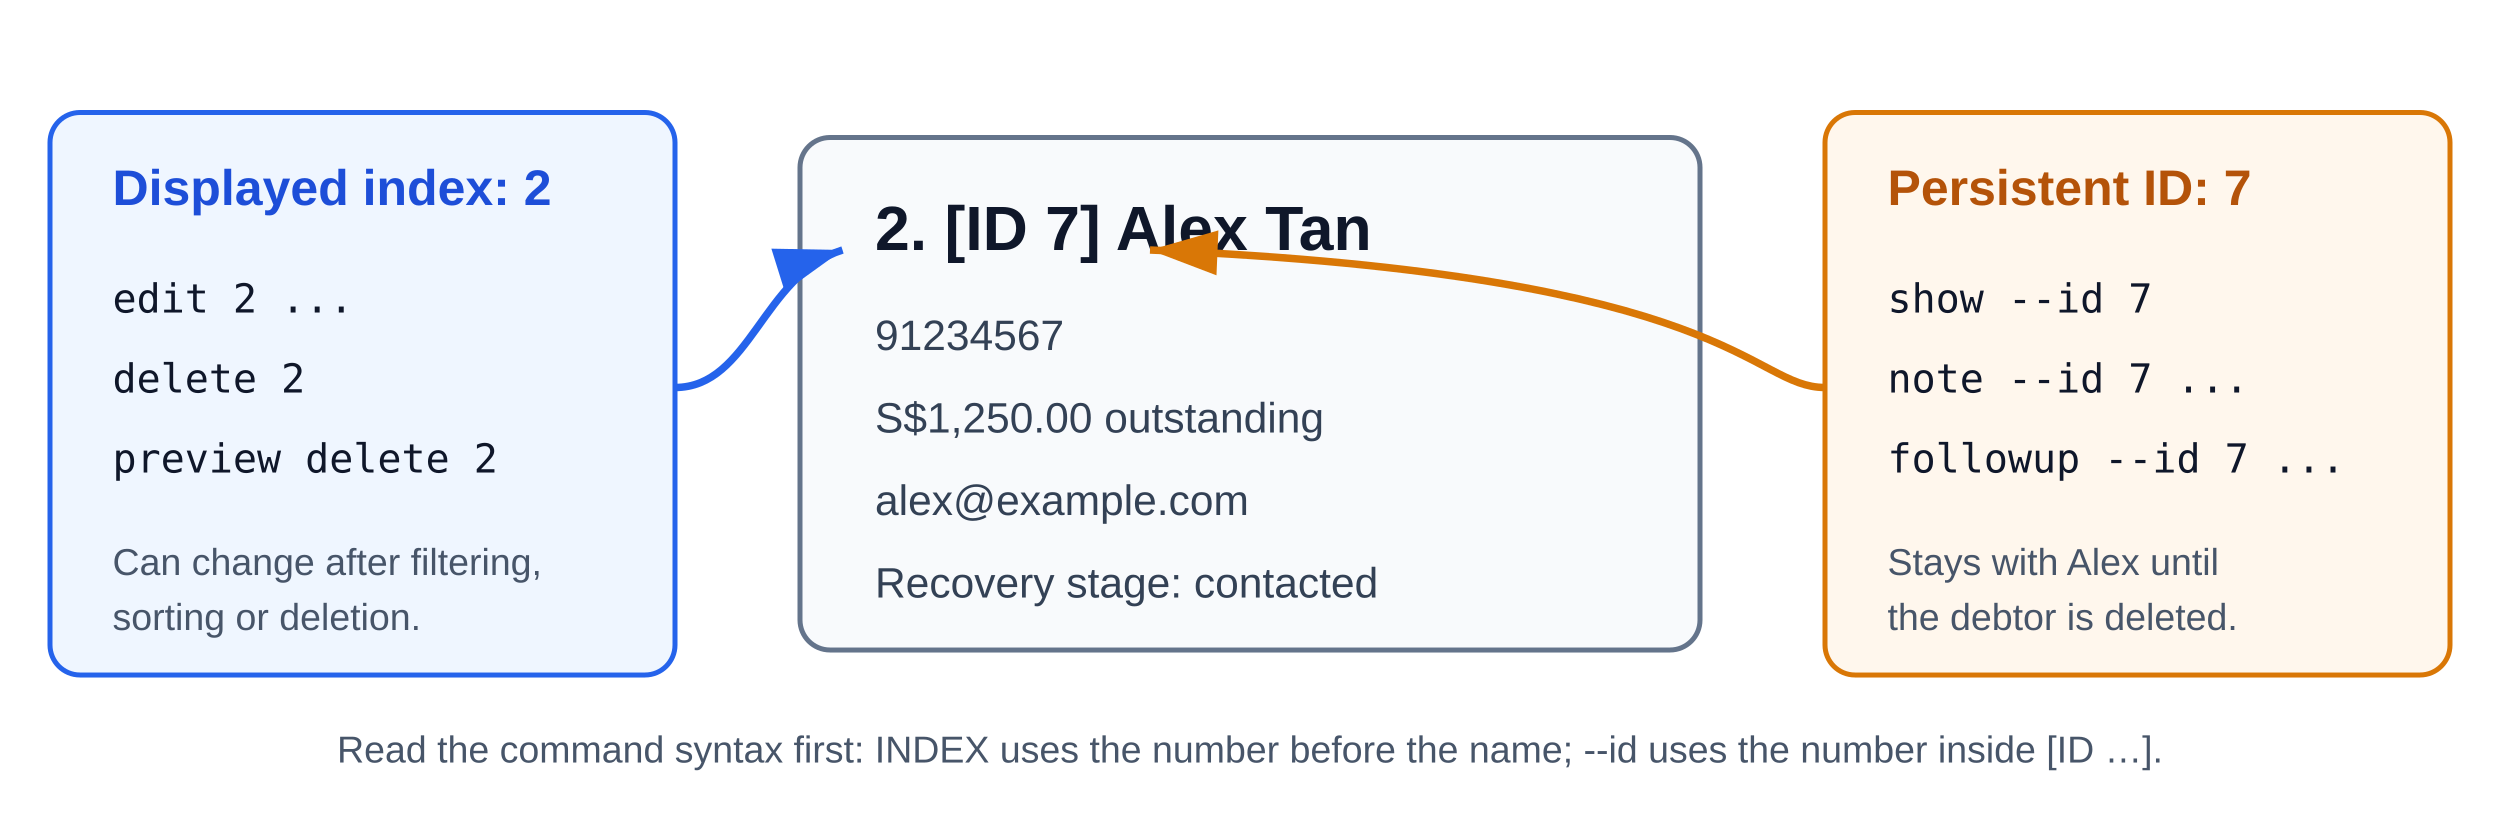
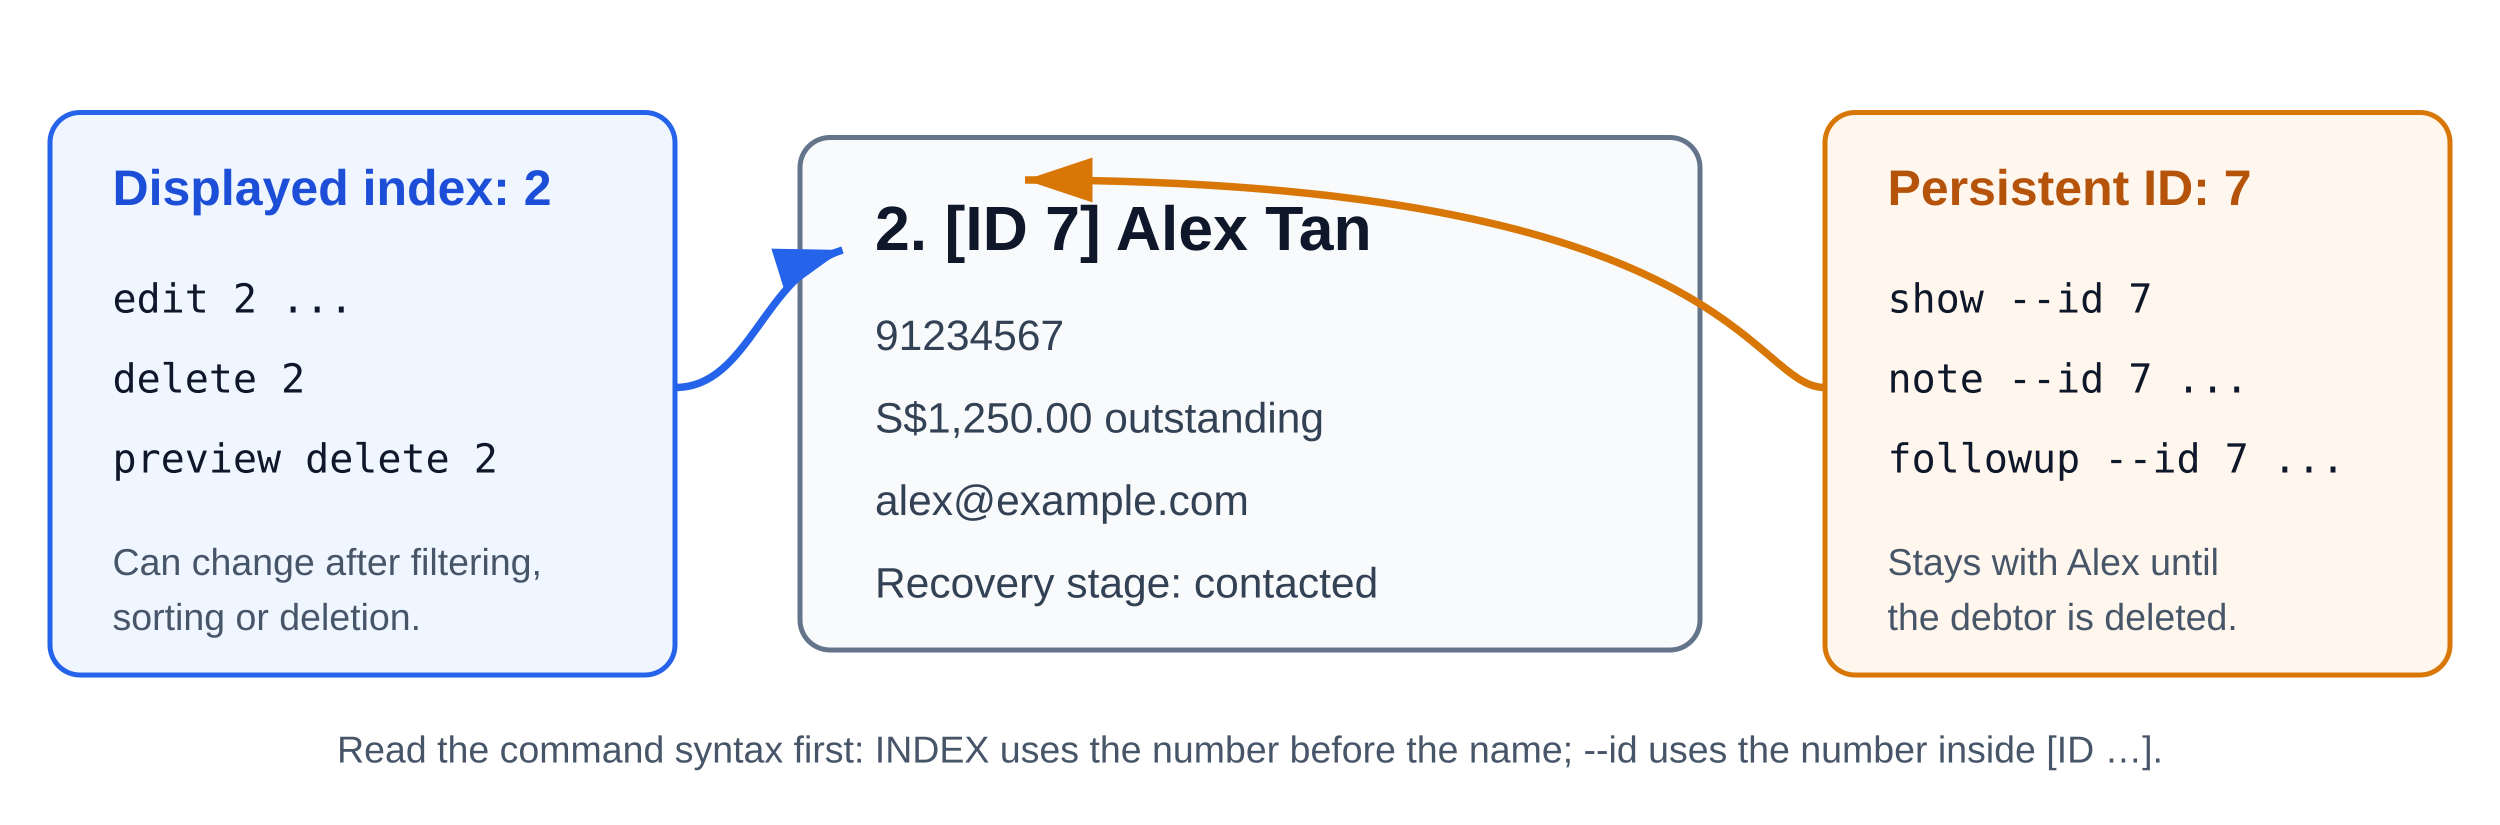
<svg xmlns="http://www.w3.org/2000/svg" width="1000" height="330" viewBox="0 0 1000 330" role="img" aria-labelledby="title description">
  <defs>
    <marker id="blueArrow" markerWidth="10" markerHeight="10" refX="9" refY="3" orient="auto">
      <path d="M0,0 L0,6 L9,3 z" fill="#2563eb" />
    </marker>
    <marker id="orangeArrow" markerWidth="10" markerHeight="10" refX="9" refY="3" orient="auto">
      <path d="M0,0 L0,6 L9,3 z" fill="#d97706" />
    </marker>
    <style>
      .card { fill: #f8fafc; stroke: #64748b; stroke-width: 2; rx: 12; }
      .cardTitle { fill: #0f172a; font: 700 25px Arial, sans-serif; }
      .body { fill: #334155; font: 17px Arial, sans-serif; }
      .blueBox { fill: #eff6ff; stroke: #2563eb; stroke-width: 2; rx: 12; }
      .orangeBox { fill: #fff7ed; stroke: #d97706; stroke-width: 2; rx: 12; }
      .blueHeading { fill: #1d4ed8; font: 700 20px Arial, sans-serif; }
      .orangeHeading { fill: #b45309; font: 700 20px Arial, sans-serif; }
      .command { fill: #0f172a; font: 16px Consolas, monospace; }
      .note { fill: #475569; font: 15px Arial, sans-serif; }
    </style>
  </defs>
  <rect width="1000" height="330" fill="white" />
  <rect class="card" x="320" y="55" width="360" height="205" />
  <text class="cardTitle" x="350" y="100">2. [ID 7] Alex Tan</text>
  <text class="body" x="350" y="140">91234567</text>
  <text class="body" x="350" y="173">S$1,250.00 outstanding</text>
  <text class="body" x="350" y="206">alex@example.com</text>
  <text class="body" x="350" y="239">Recovery stage: contacted</text>
  <rect class="blueBox" x="20" y="45" width="250" height="225" />
  <text class="blueHeading" x="45" y="82">Displayed index: 2</text>
  <text class="command" x="45" y="125">edit 2 ...</text>
  <text class="command" x="45" y="157">delete 2</text>
  <text class="command" x="45" y="189">preview delete 2</text>
  <text class="note" x="45" y="230">Can change after filtering,</text>
  <text class="note" x="45" y="252">sorting or deletion.</text>
  <rect class="orangeBox" x="730" y="45" width="250" height="225" />
  <text class="orangeHeading" x="755" y="82">Persistent ID: 7</text>
  <text class="command" x="755" y="125">show --id 7</text>
  <text class="command" x="755" y="157">note --id 7 ...</text>
  <text class="command" x="755" y="189">followup --id 7 ...</text>
  <text class="note" x="755" y="230">Stays with Alex until</text>
  <text class="note" x="755" y="252">the debtor is deleted.</text>
  <path d="M270 155 C300 155 305 110 337 100" stroke="#2563eb" stroke-width="3" fill="none" marker-end="url(#blueArrow)" />
-   <path d="M730 155 C700 155 695 110 460 100" stroke="#d97706" stroke-width="3" fill="none" marker-end="url(#orangeArrow)" />
+   <path d="M730 155 C700 155 695 72 410 72" stroke="#d97706" stroke-width="3" fill="none" marker-end="url(#orangeArrow)" />
  <text class="note" x="500" y="305" text-anchor="middle">Read the command syntax first: INDEX uses the number before the name; --id uses the number inside [ID …].</text>
</svg>
